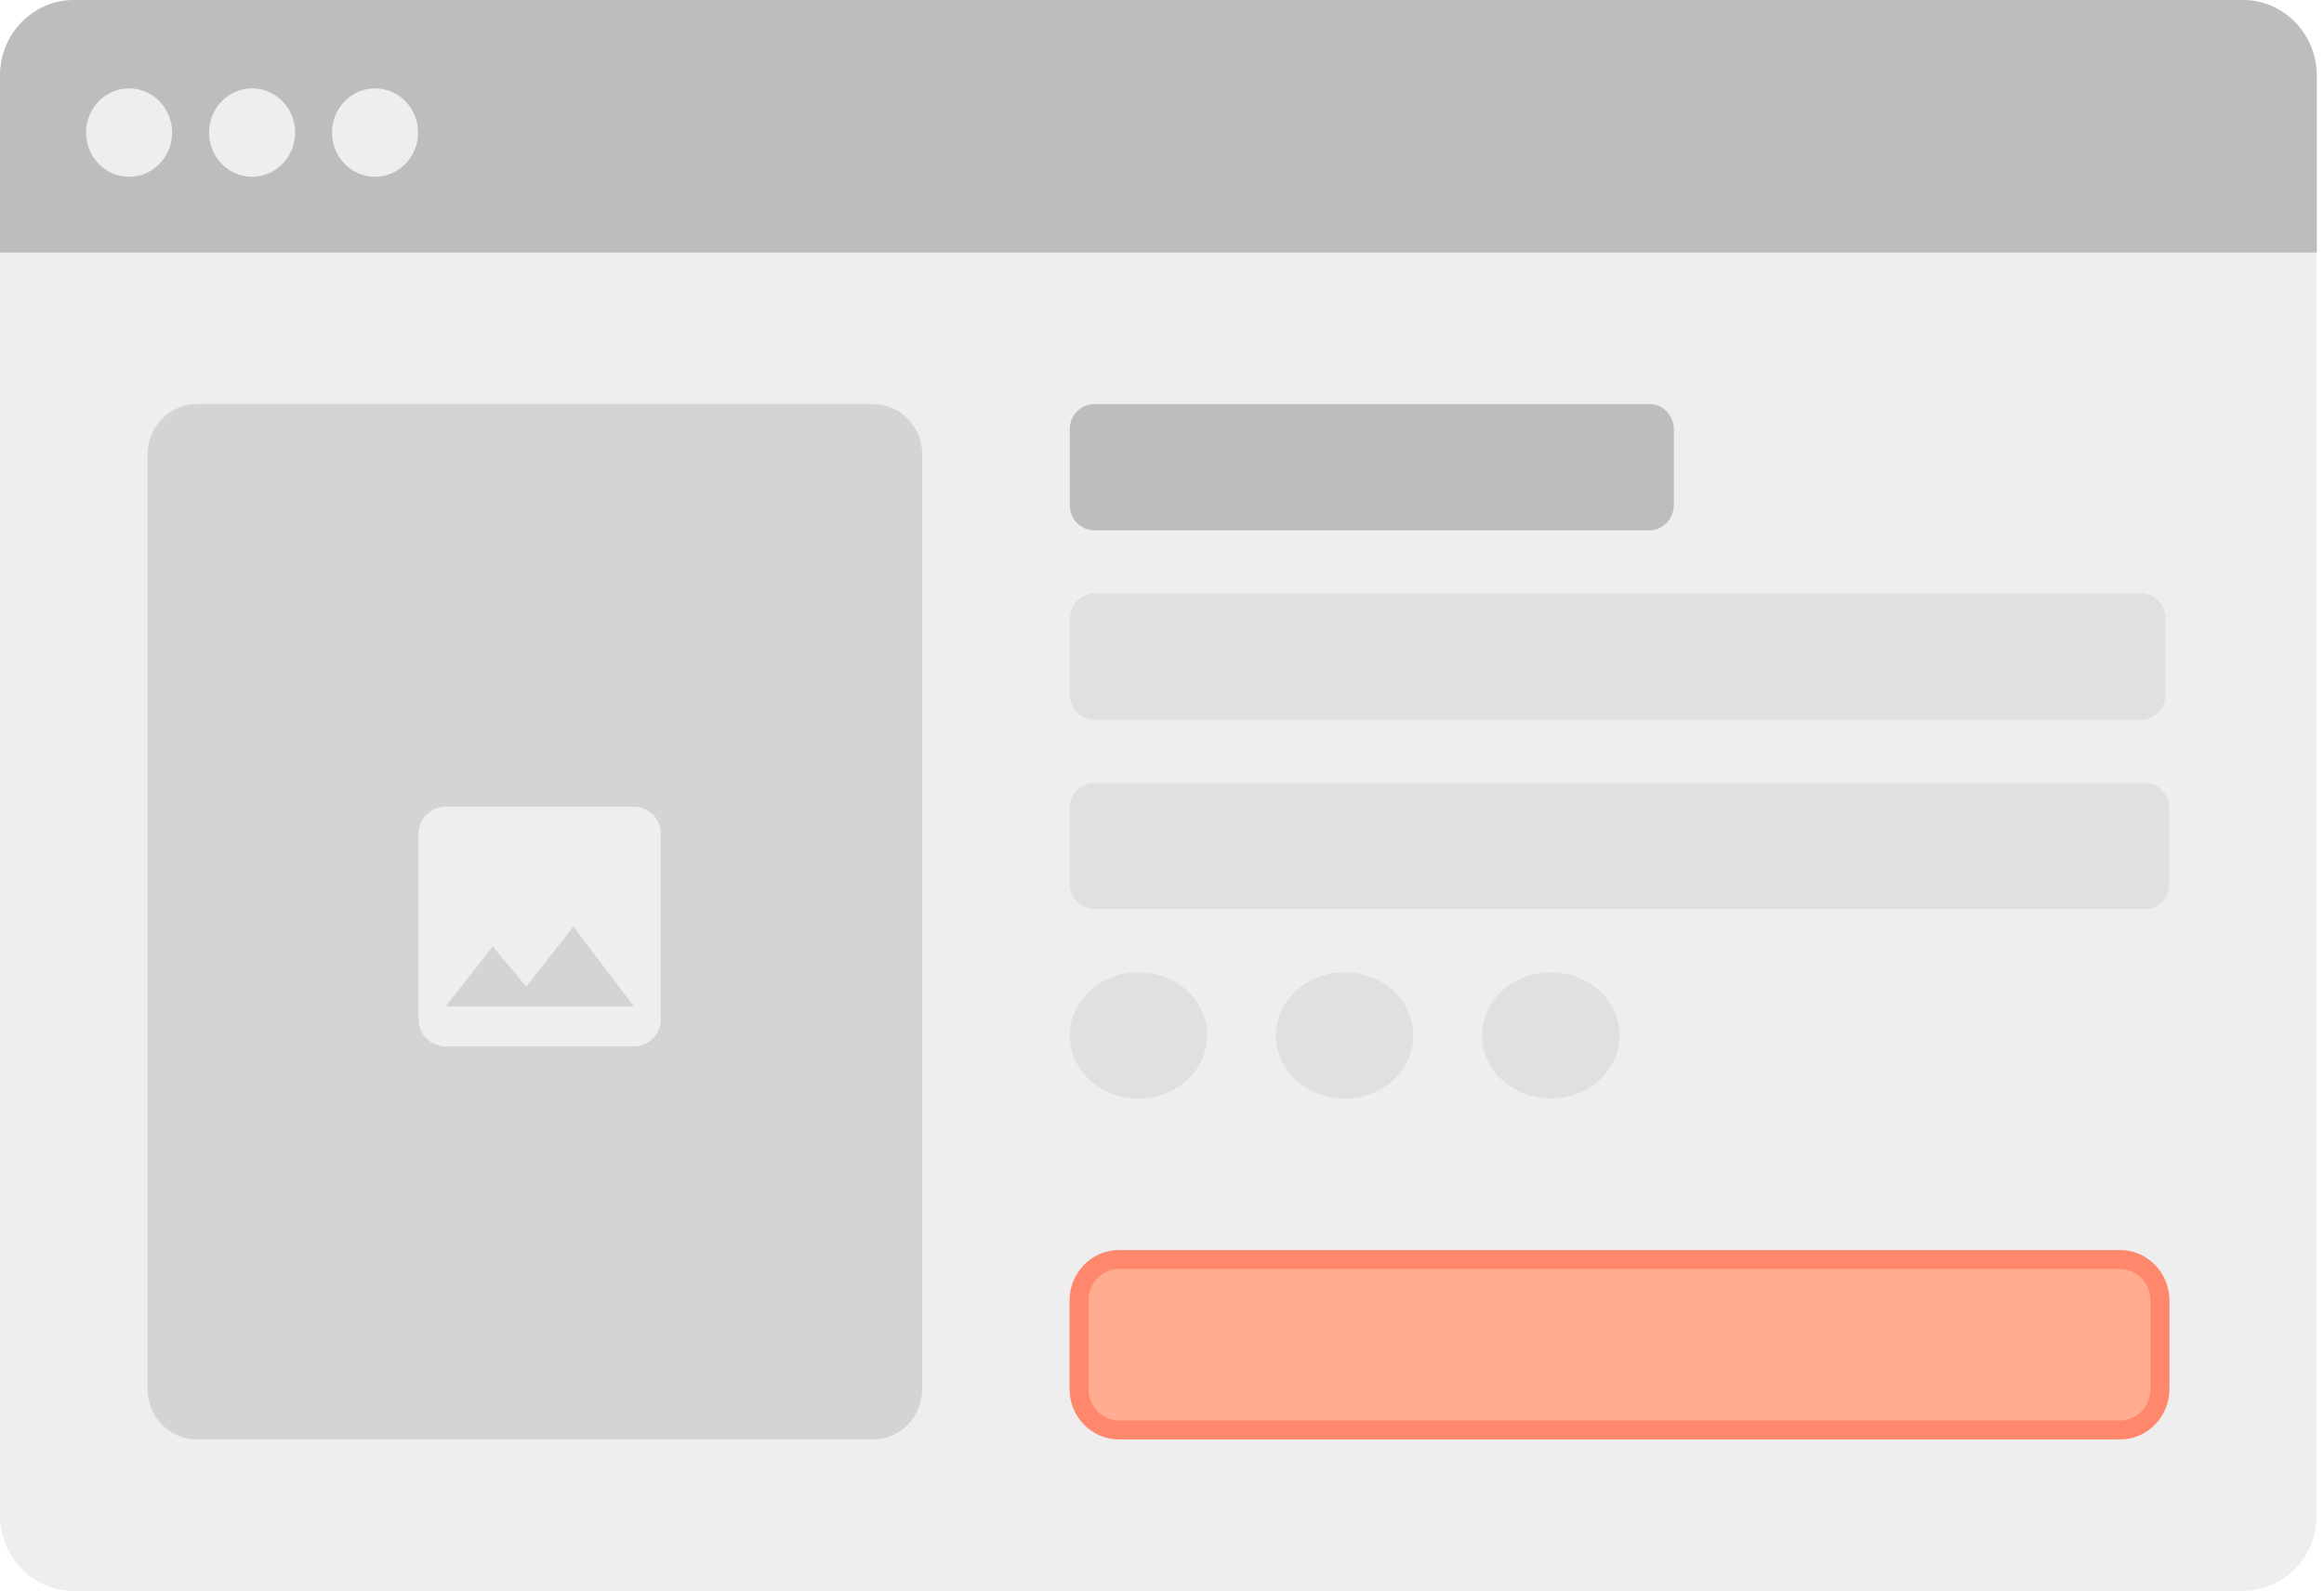
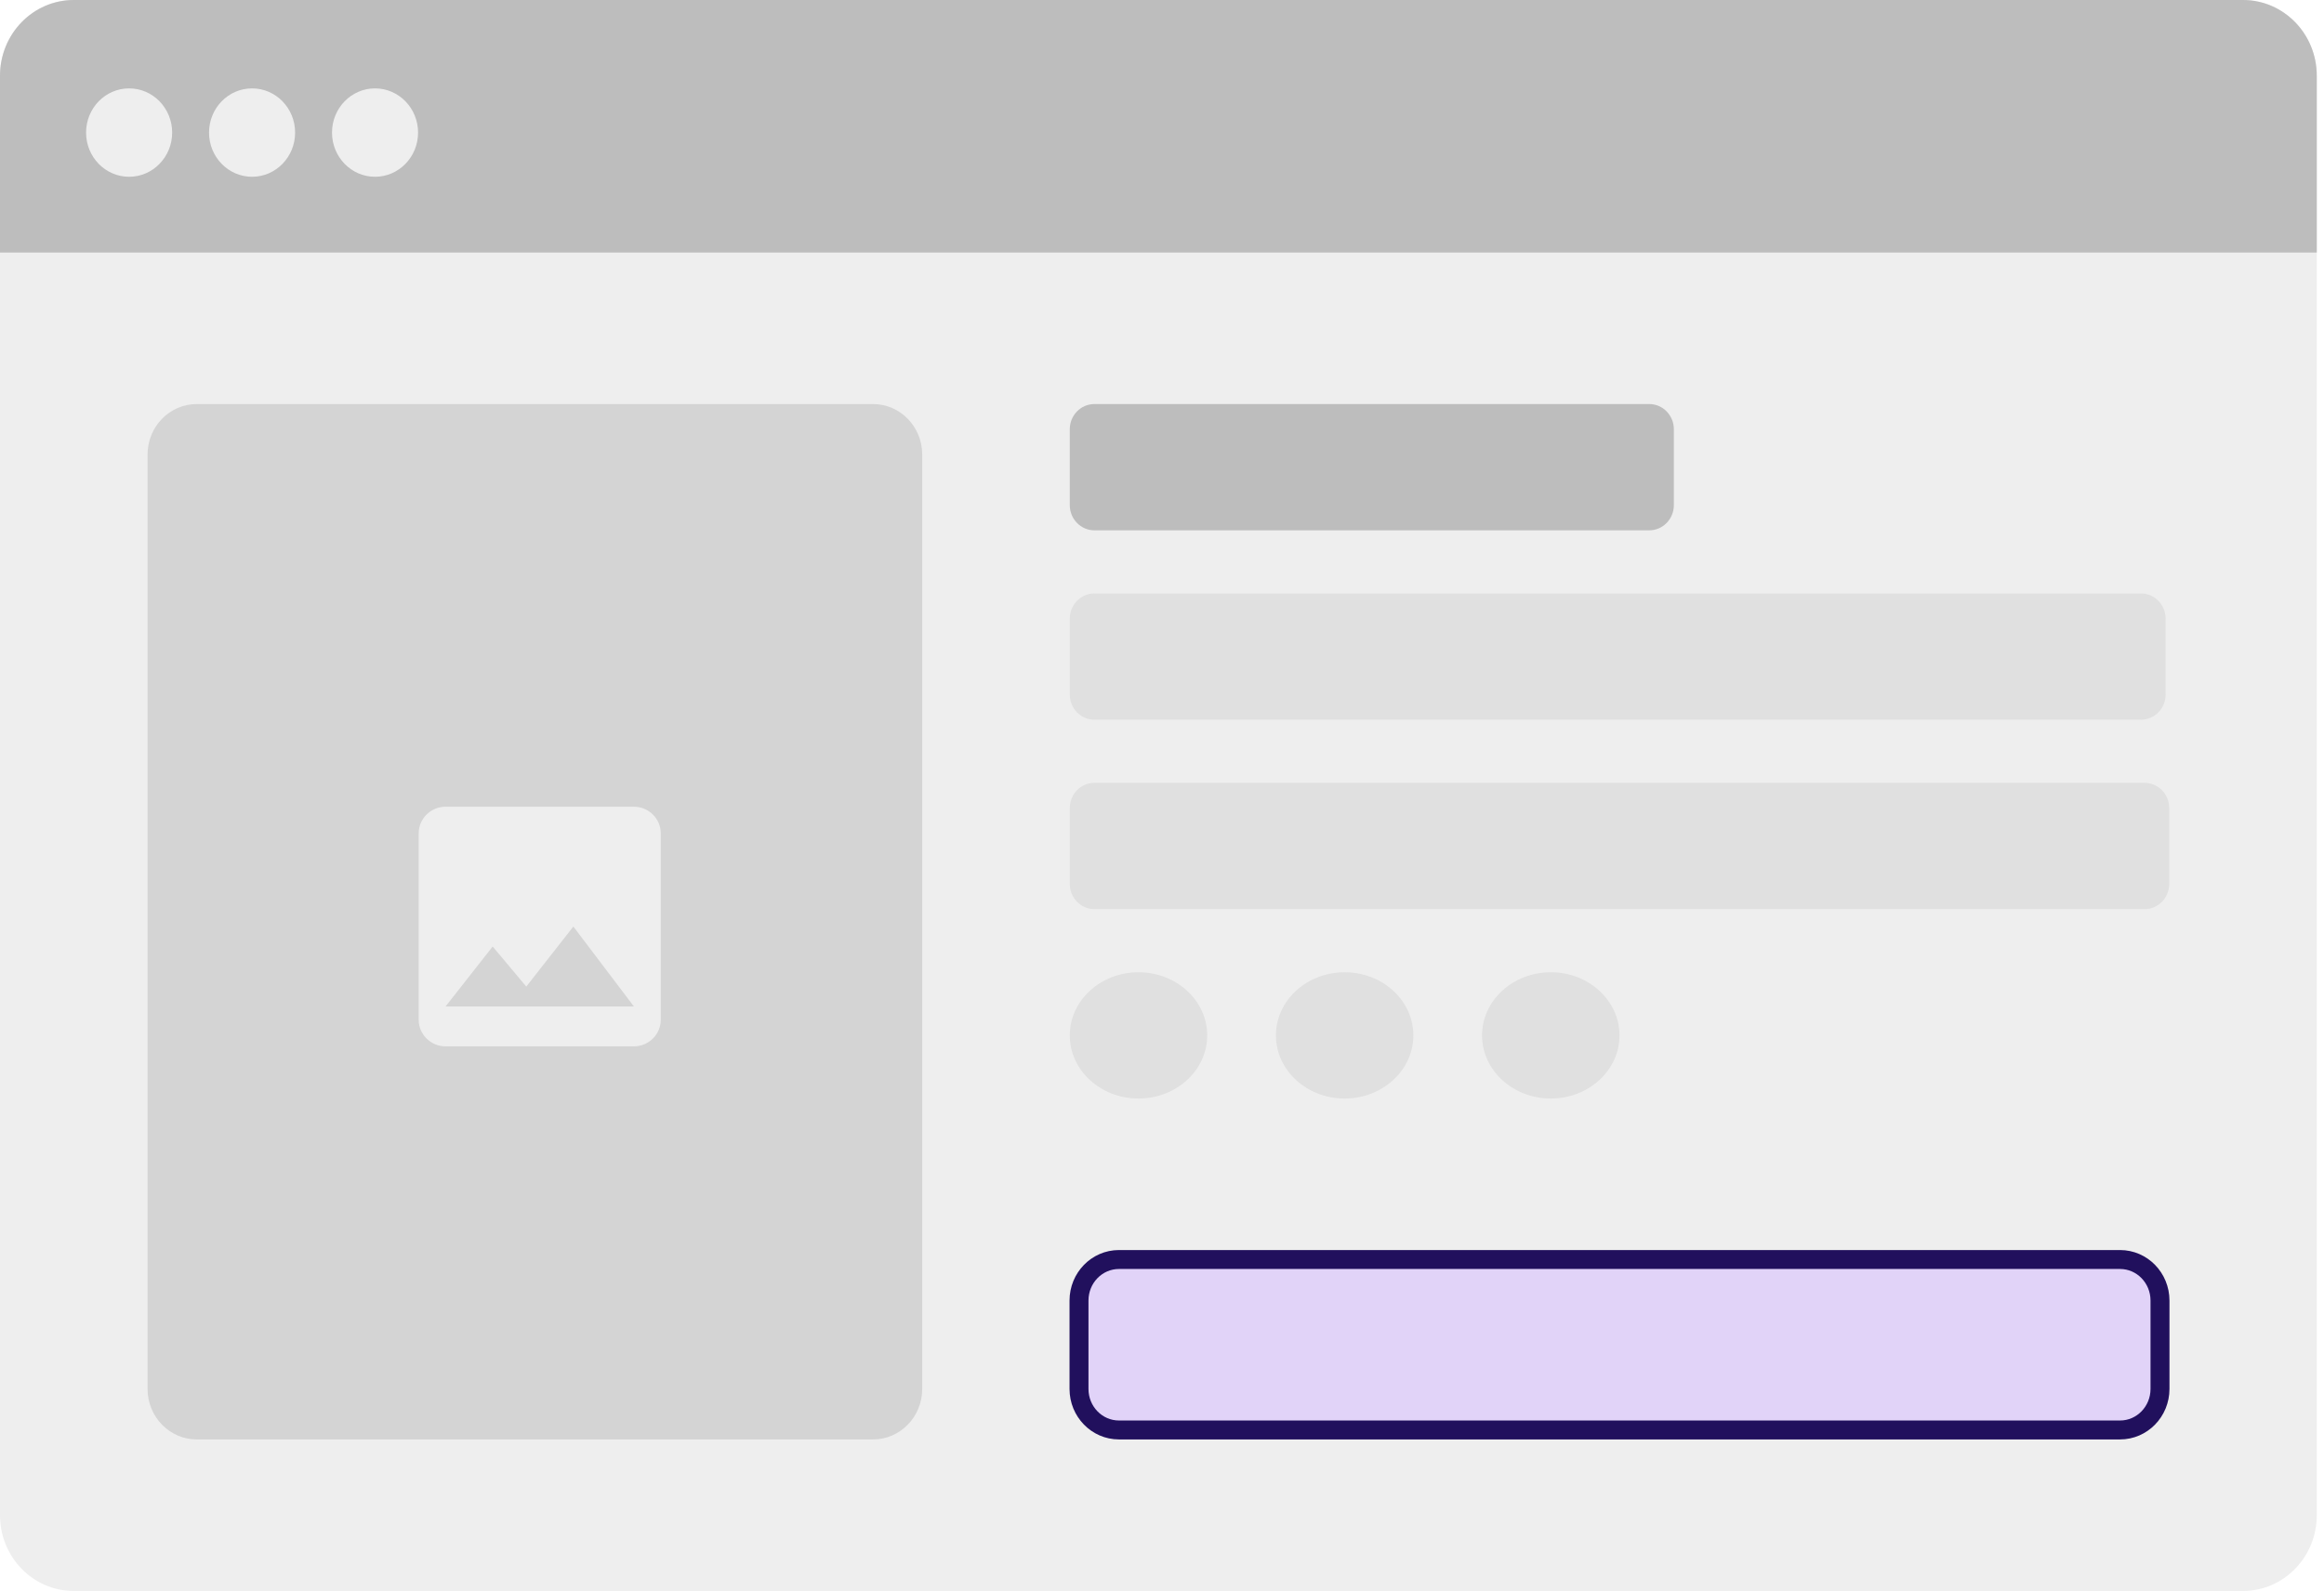
<svg xmlns="http://www.w3.org/2000/svg" width="184" height="126" viewBox="0 0 184 126" fill="none">
  <path d="M177.586 0H5.841C2.615 0 0 2.686 0 6V120C0 123.314 2.615 126 5.841 126H177.586C180.812 126 183.428 123.314 183.428 120V6C183.428 2.686 180.812 0 177.586 0Z" fill="#EEEEEE" />
  <path d="M0 6C0 2.686 2.615 0 5.841 0H177.586C180.812 0 183.428 2.686 183.428 6V20H0V6Z" fill="#BDBDBD" />
  <path fill-rule="evenodd" clip-rule="evenodd" d="M10.222 14C12.104 14 13.63 12.433 13.63 10.5C13.63 8.567 12.104 7 10.222 7C8.34 7 6.815 8.567 6.815 10.5C6.815 12.433 8.34 14 10.222 14ZM19.958 14C21.84 14 23.365 12.433 23.365 10.5C23.365 8.567 21.84 7 19.958 7C18.076 7 16.55 8.567 16.55 10.5C16.55 12.433 18.076 14 19.958 14ZM33.1 10.5C33.1 12.433 31.575 14 29.693 14C27.811 14 26.286 12.433 26.286 10.5C26.286 8.567 27.811 7 29.693 7C31.575 7 33.1 8.567 33.1 10.5Z" fill="#EEEEEE" />
  <path d="M69.122 32H15.577C13.426 32 11.683 33.791 11.683 36V110C11.683 112.209 13.426 114 15.577 114H69.122C71.272 114 73.016 112.209 73.016 110V36C73.016 33.791 71.272 32 69.122 32Z" fill="#9E9E9E" fill-opacity="0.32" />
  <path fill-rule="evenodd" clip-rule="evenodd" d="M52.316 65.998C52.316 64.838 51.358 63.889 50.186 63.889H35.279C34.108 63.889 33.149 64.838 33.149 65.998V80.761C33.149 81.921 34.108 82.87 35.279 82.87H50.186C51.358 82.87 52.316 81.921 52.316 80.761V65.998ZM39.006 74.961L41.668 78.135L45.395 73.379L50.186 79.707H35.279L39.006 74.961Z" fill="#EEEEEE" />
  <path fill-rule="evenodd" clip-rule="evenodd" d="M84.698 34C84.698 32.895 85.57 32 86.645 32H130.579C131.654 32 132.526 32.895 132.526 34V40C132.526 41.105 131.654 42 130.579 42H86.645C85.57 42 84.698 41.105 84.698 40V34Z" fill="#BDBDBD" />
  <path d="M169.513 47H86.645C85.57 47 84.698 47.895 84.698 49V55C84.698 56.105 85.57 57 86.645 57H169.513C170.588 57 171.46 56.105 171.46 55V49C171.46 47.895 170.588 47 169.513 47Z" fill="#E0E0E0" />
  <path d="M169.798 62H86.645C85.57 62 84.698 62.895 84.698 64V70C84.698 71.105 85.57 72 86.645 72H169.798C170.873 72 171.745 71.105 171.745 70V64C171.745 62.895 170.873 62 169.798 62Z" fill="#E0E0E0" />
  <path fill-rule="evenodd" clip-rule="evenodd" d="M90.139 87C93.143 87 95.579 84.761 95.579 82C95.579 79.239 93.143 77 90.139 77C87.134 77 84.698 79.239 84.698 82C84.698 84.761 87.134 87 90.139 87Z" fill="#E0E0E0" />
  <path fill-rule="evenodd" clip-rule="evenodd" d="M106.46 87C109.464 87 111.9 84.761 111.9 82C111.9 79.239 109.464 77 106.46 77C103.456 77 101.02 79.239 101.02 82C101.02 84.761 103.456 87 106.46 87Z" fill="#E0E0E0" />
  <path fill-rule="evenodd" clip-rule="evenodd" d="M122.782 87C125.786 87 128.222 84.761 128.222 82C128.222 79.239 125.786 77 122.782 77C119.776 77 117.34 79.239 117.34 82C117.34 84.761 119.776 87 122.782 87Z" fill="#E0E0E0" />
-   <path d="M167.851 99.75H88.593C86.845 99.75 85.429 101.205 85.429 103V110C85.429 111.795 86.845 113.25 88.593 113.25H167.851C169.598 113.25 171.015 111.795 171.015 110V103C171.015 101.205 169.598 99.75 167.851 99.75Z" fill="#FFAC90" stroke="#FF876C" stroke-width="1.5" />
+   <path d="M167.851 99.75H88.593C86.845 99.75 85.429 101.205 85.429 103V110C85.429 111.795 86.845 113.25 88.593 113.25H167.851C169.598 113.25 171.015 111.795 171.015 110V103C171.015 101.205 169.598 99.75 167.851 99.75Z" fill="#e1d3f8" stroke="#21105d" stroke-width="1.5" />
</svg>
